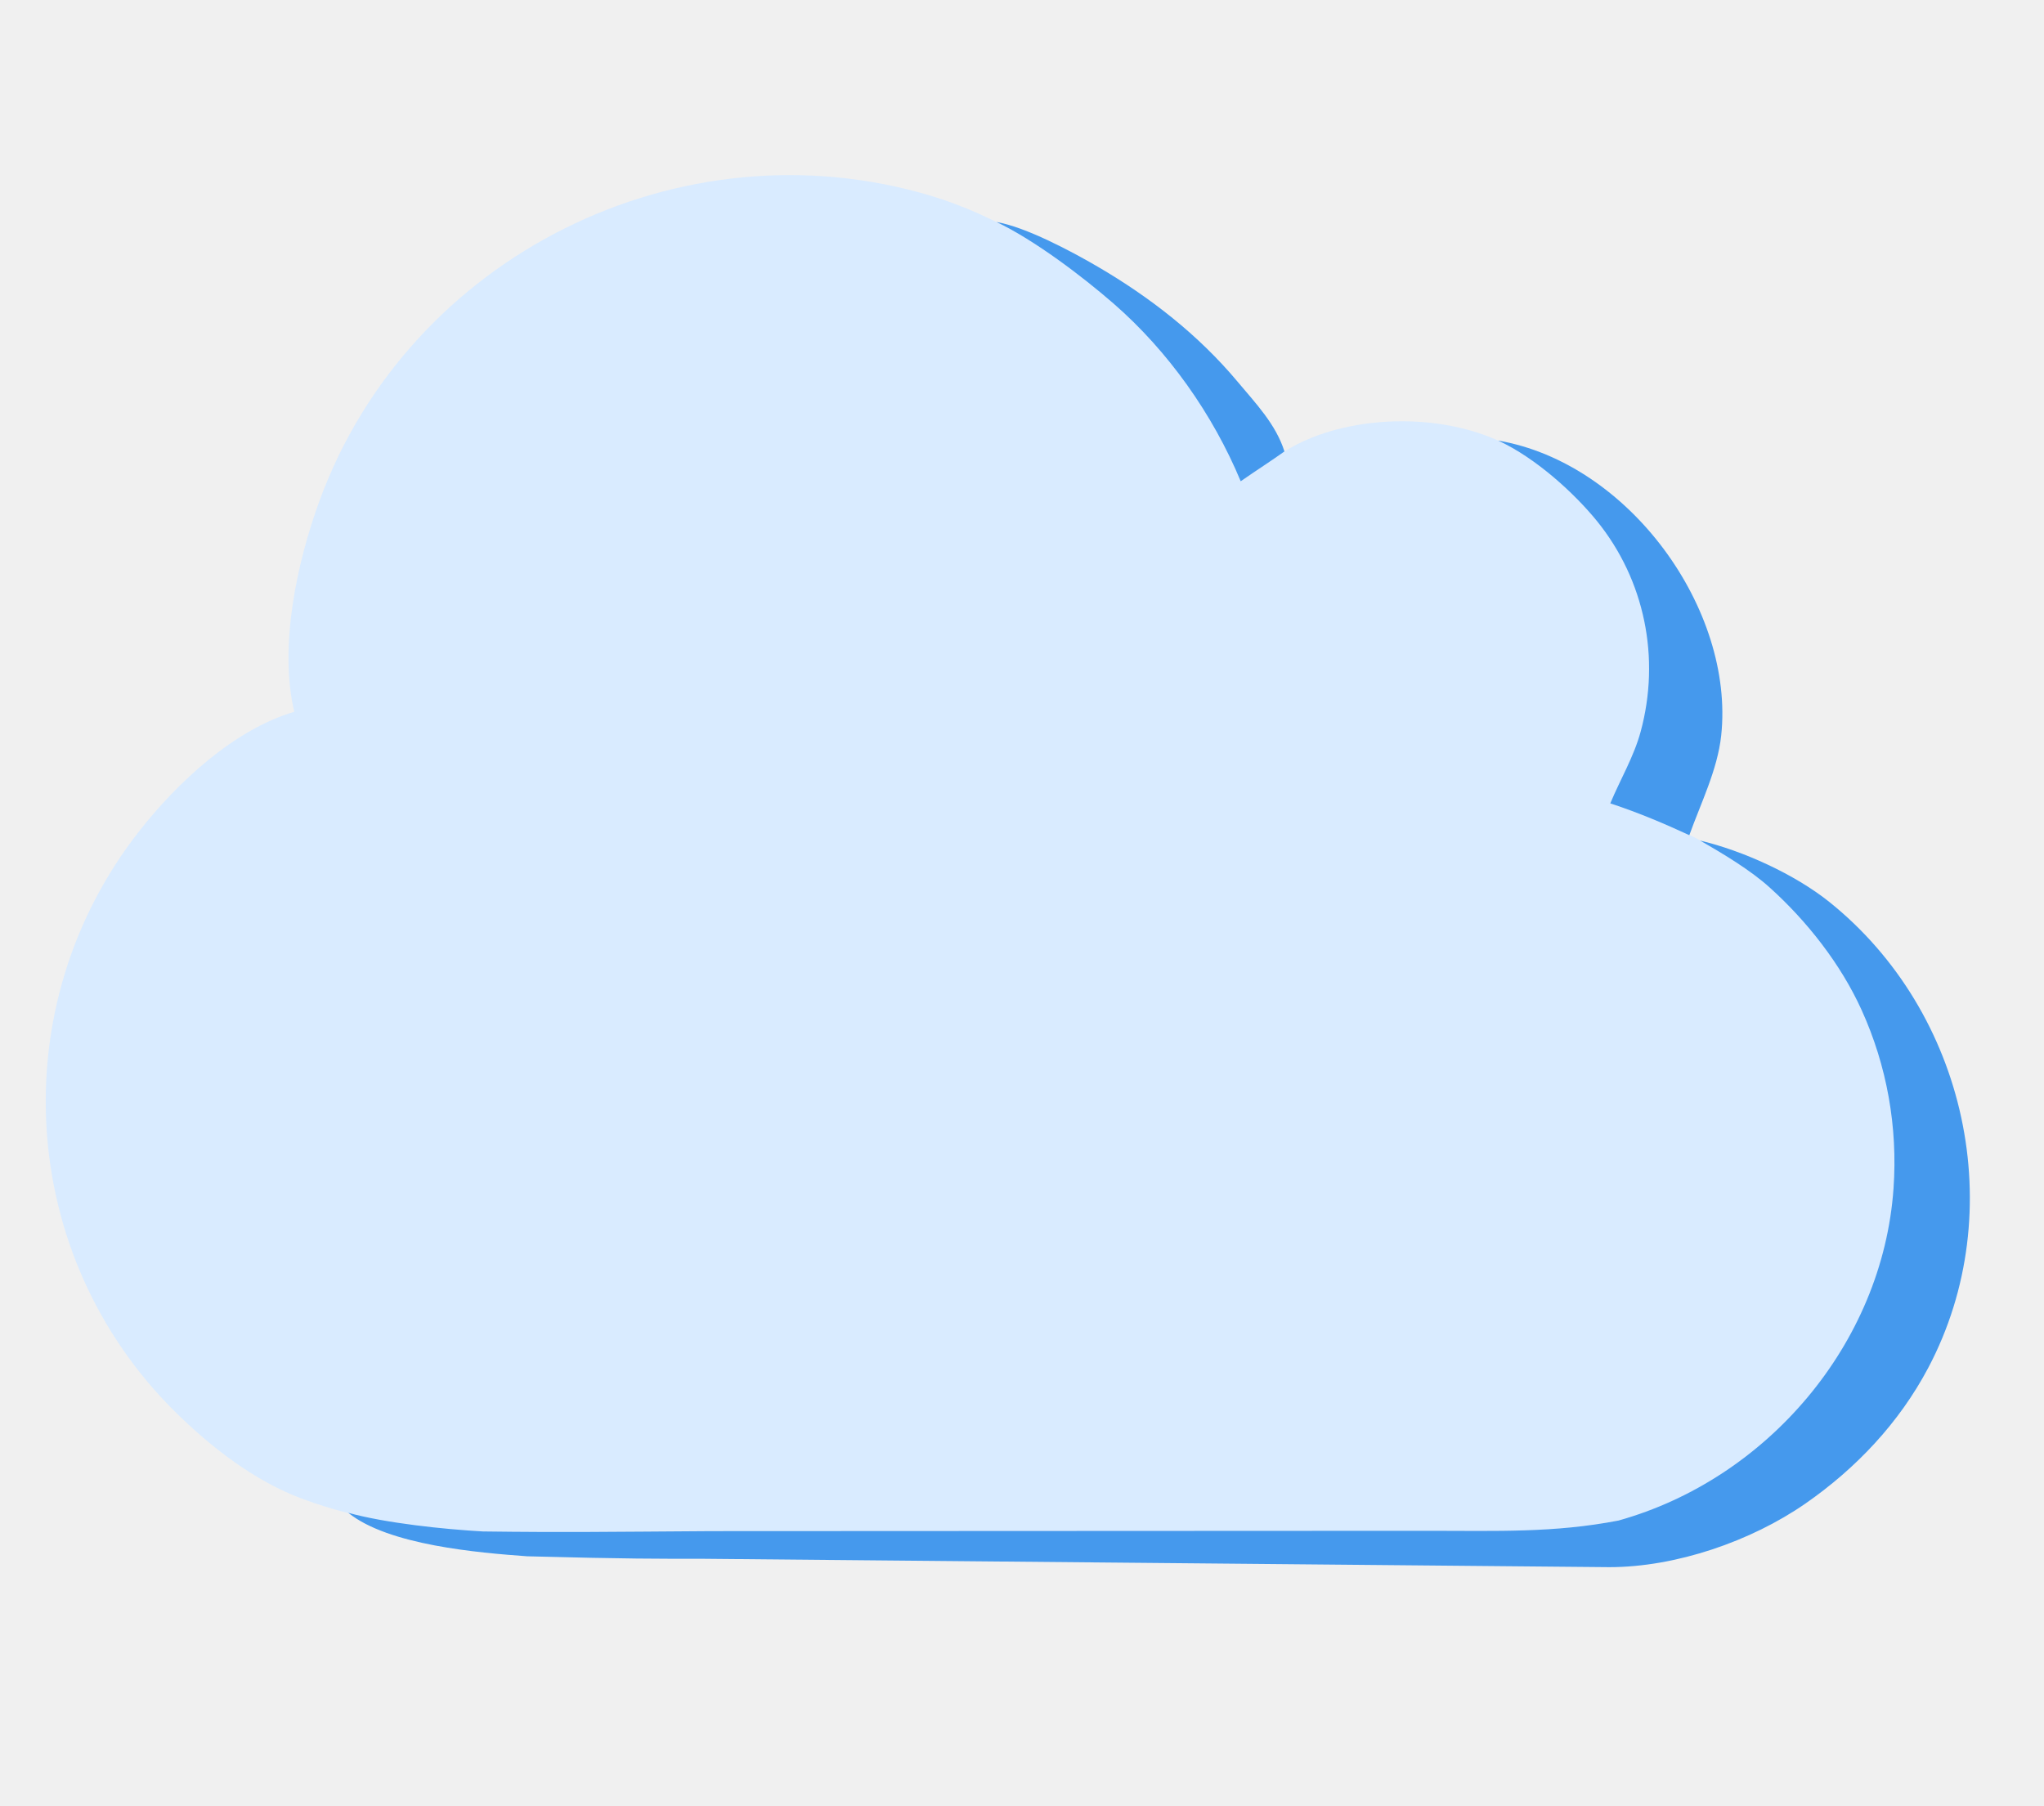
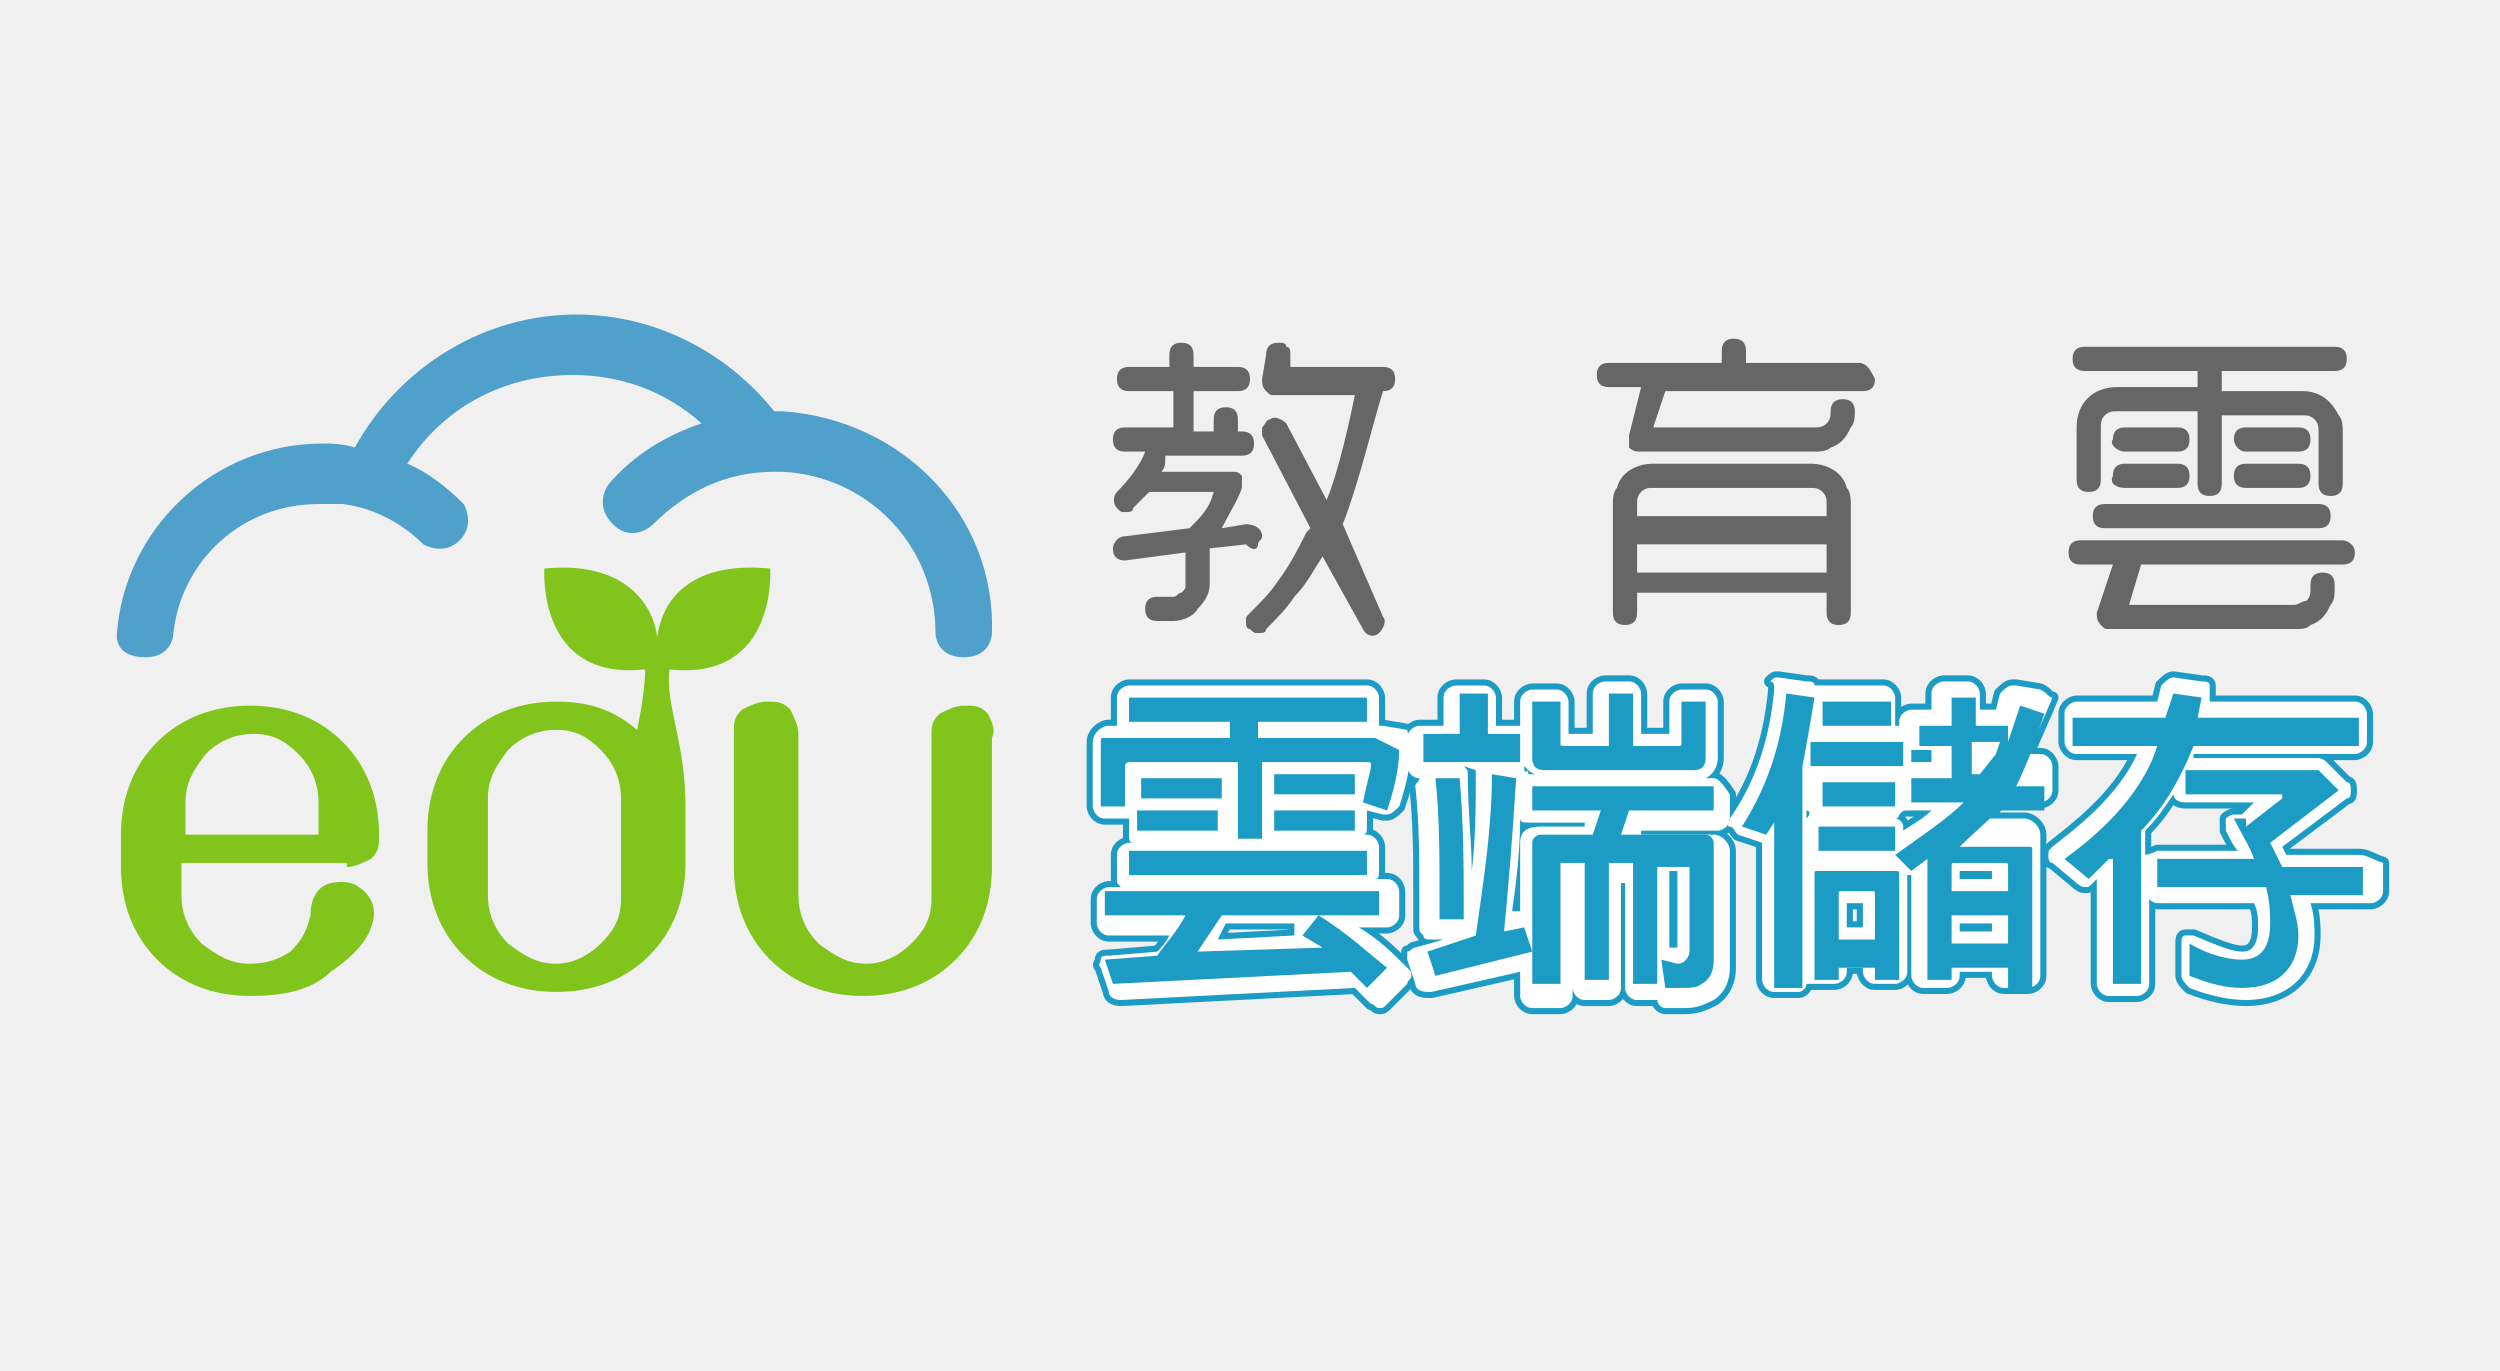
- <svg xmlns="http://www.w3.org/2000/svg" width="514" height="454">
+ <svg xmlns="http://www.w3.org/2000/svg" version="1.1" id="圖層_1" x="0px" y="0px" viewBox="0 0 62 34" enable-background="new 0 0 62 34" xml:space="preserve">
  <g>
-     <path id="svg_1" fill="#ff99cc" d="m189,44l1,1l-1,-1z" />
-     <path id="svg_2" fill="#d9ebff" d="m74,179c-15.185,4.467 -29.452,17.852 -38.985,30c-34.449,43.896 -30.709,106.711 8.985,145.996c8.97,8.878 20.051,17.488 32,21.918c30.497,11.305 63.004,8.086 95,8.086l154,0l45,0c18.846,0 36.534,-0.167 54,-8.323c45.682,-21.334 66.584,-81.849 42.677,-126.677c-13.564,-25.433 -35.003,-39.471 -61.677,-48c14.569,-23.305 12.854,-53.784 -6.174,-74.999c-5.345,-5.96 -11.851,-10.683 -18.826,-14.562c-6.981,-3.883 -15.053,-5.802 -23,-6.349c-10.224,-0.705 -21.83,1.019 -31,5.731c-4.962,2.549 -9.263,6.255 -14,9.179c-4.918,-17.072 -18.762,-33.923 -32,-45.271c-13.311,-11.41 -29.064,-21.46 -46,-26.521c-62.777,-18.758 -131.114,15.014 -153.681,76.792c-5.662,15.499 -10.214,36.64 -6.319,53z" />
-     <path id="svg_3" fill="#ff0000" d="m204,44l1,1l-1,-1z" />
-     <path id="svg_4" fill="#84bdf6" d="m226,47l1,1l-1,-1z" />
-     <path id="svg_5" fill="#003ae8" d="m240,51l1,1l-1,-1z" />
-     <path id="svg_6" fill="#3496ec" d="m243,52l1,1l-1,-1z" />
-     <path id="svg_8" fill="#79b5f3" d="m249,55l1,1l-1,-1z" />
-     <path id="svg_9" fill="#0990ec" d="m250,55l1,1l-1,-1z" />
-     <path id="svg_10" fill="#73b2f3" d="m251,56l1,1l-1,-1z" />
-     <path id="svg_11" fill="#0024e1" d="m252,56l1,1l-1,-1z" />
-     <path id="svg_12" fill="#6daef2" d="m253,57l1,1l-1,-1z" />
-     <path id="svg_13" fill="#178bea" d="m254,57l1,1l-1,-1z" />
-     <path id="svg_14" fill="#4599ed" d="m250.559,55.819c9.597,4.564 21.614,13.687 29.441,20.497c13.795,12.002 24.979,27.848 32,44.711c4.366,-3.026 7.452,-4.973 11,-7.5c-2.186,-6.859 -7.192,-12.047 -11.754,-17.5c-9.872,-11.8 -22,-21.255 -35.246,-28.988c-6.465,-3.775 -18.006,-9.939 -25.441,-11.219z" />
-     <path id="svg_15" fill="#95c6fb" d="m258,60l1,1l-1,-1z" />
-     <path id="svg_16" fill="#8cbef5" d="m266,65l1,1l-1,-1m13,10l1,1l-1,-1z" />
-     <path id="svg_17" fill="#97c5f7" d="m280,76l1,1l-1,-1z" />
-     <path id="svg_18" fill="#90c1f6" d="m290,86l1,1l-1,-1z" />
-     <path id="svg_19" fill="#94c3f6" d="m295,92l1,1l-1,-1z" />
-     <path id="svg_20" fill="#93c2f6" d="m298,96l1,1l-1,-1z" />
-     <path id="svg_21" fill="#91c1f6" d="m302,102l1,1l-1,-1z" />
-     <path id="svg_22" fill="#8cc6f7" d="m366,107l1,1l-1,-1z" />
-     <path id="svg_23" fill="#008aeb" d="m376,110l1,1l-1,-1z" />
-     <path id="svg_24" fill="#4aa2ed" d="m378,111l1,1l-1,-1z" />
-     <path id="svg_25" fill="#449cef" d="m380,112l1,1l-1,-1z" />
-     <path id="svg_27" fill="#007fec" d="m383,113l1,1l-1,-1z" />
-     <path id="svg_28" fill="#4599ed" d="m376.729,110.792c9.673,4.449 19.373,13.495 24.803,20.177c12.116,14.909 16.035,34.571 11.048,53c-1.715,6.34 -5.138,12.046 -7.643,18.062c7.221,2.377 13.638,5.118 19.875,8.001c2.856,-7.982 7.092,-16.457 8.014,-25.064c3.387,-31.614 -23.058,-68.488 -56.097,-74.177z" />
-     <path id="svg_29" fill="#8fc0f5" d="m320,115l1,1l-1,-1z" />
-     <path id="svg_30" fill="#90c2f9" d="m386,116l1,1l-1,-1z" />
-     <path id="svg_31" fill="#8dbff5" d="m317,117l1,1l-1,-1z" />
-     <path id="svg_32" fill="#91c2f6" d="m390,119l1,1l-1,-1z" />
-     <path id="svg_33" fill="#96c4f6" d="m401,130l1,1l-1,-1z" />
-     <path id="svg_34" fill="#90c0f5" d="m404,134l1,1l-1,-1z" />
-     <path id="svg_35" fill="#89bdf4" d="m408,141l1,1l-1,-1z" />
-     <path id="svg_41" fill="#9ac6f7" d="m410,190l1,1l-1,-1z" />
-     <path id="svg_42" fill="#97c5f7" d="m405,200l1,1l-1,-1z" />
-     <path id="svg_45" fill="#91c2f6" d="m423,208l1,1l-1,-1z" />
-     <path id="svg_47" fill="#0068e1" d="m427,209l1,1l-1,-1z" />
-     <path id="svg_48" fill="#98c5f6" d="m427,210l1,1l-1,-1z" />
-     <path id="svg_50" fill="#7db9f9" d="m429,211l1,1l-1,-1z" />
-     <path id="svg_51" fill="#4599ed" d="m427.496,211.375c6.073,3.463 12.728,7.495 17.504,11.796c9.406,8.468 17.887,19.259 23.136,30.829c6.376,14.056 9.109,29.403 8.024,44.875c-2.74,39.102 -31.866,73.109 -69.16,83.507c-16.21,3.135 -30.561,2.577 -47.667,2.577c-59.333,0 -121.146,0.083 -180.479,0.083c-25.819,0.167 -36.757,0.355 -57.458,0.082c-9.723,-0.542 -24.403,-2.078 -33.813,-4.686c10.113,8.17 32.788,10.047 45,10.937c25.289,0.667 33.116,0.626 44.417,0.626c221.361,2.023 224.57,2.107 227.706,2.106c16.756,-0.003 35.653,-6.524 49.294,-15.991c12.76,-8.856 23.59,-20.339 30.88,-34.115c20.816,-39.334 9.628,-89.543 -24.88,-117.192c-8.634,-6.918 -21.655,-12.856 -32.504,-15.433z" />
-     <path id="svg_52" fill="#99c6f6" d="m438,217l1,1l-1,-1z" />
-     <path id="svg_53" fill="#97c5f7" d="m443,221l1,1l-1,-1z" />
-     <path id="svg_54" fill="#9cc7f7" d="m460,240l1,1l-1,-1z" />
-     <path id="svg_55" fill="#99c6f7" d="m462,243l1,1l-1,-1z" />
-     <path id="svg_64" fill="#8fc0f5" d="m472,320l1,1l-1,-1z" />
-     <path id="svg_66" fill="#97c4f6" d="m464,338l1,1l-1,-1z" />
-     <path id="svg_67" fill="#90c1f6" d="m461,343l1,1l-1,-1z" />
-     <path id="svg_68" fill="#95c3f6" d="m458,347l1,1l-1,-1z" />
-     <path id="svg_69" fill="#8fc0f5" d="m455,351l1,1l-1,-1z" />
-     <path id="svg_70" fill="#97c4f6" d="m454,352l1,1l-1,-1z" />
-     <path id="svg_71" fill="#7fb6ed" d="m51,361l1,1l-1,-1z" />
-     <path id="svg_72" fill="#97c4f6" d="m443,363l1,1l-1,-1z" />
-     <path id="svg_73" fill="#92c2f6" d="m442,364l1,1l-1,-1z" />
-     <path id="svg_74" fill="#73b3ff" d="m59,367l1,1l-1,-1z" />
-     <path id="svg_75" fill="#90c0f5" d="m434,370l1,1l-1,-1z" />
-     <path id="svg_76" fill="#98c5f6" d="m429,373l1,1l-1,-1z" />
-     <path id="svg_77" fill="#007ff0" d="m77,377l1,1l-1,-1z" />
-     <path id="svg_79" fill="#54a4f0" d="m82,379l1,1l-1,-1z" />
+     <g>
+       <path fill="#666666" d="M31.2,13.5c0-0.1,0.1-0.1,0.1-0.2v0c0-0.2-0.2-0.3-0.4-0.3l-0.6,0.1c0.2-0.4,0.4-0.7,0.5-1    c0-0.1,0-0.2,0-0.3c-0.1-0.1-0.1-0.1-0.3-0.1h-1.7c0.1-0.1,0.1-0.2,0.1-0.4c0,0,0,0,0,0h1.9c0.2,0,0.3-0.1,0.3-0.3    c0-0.2-0.1-0.3-0.3-0.3h-0.1v-0.3c0-0.2-0.1-0.3-0.3-0.3h0c-0.2,0-0.3,0.1-0.3,0.3v0.3h-0.5V9.7h1.1c0.2,0,0.3-0.1,0.3-0.3    c0-0.2-0.1-0.3-0.3-0.3h-1.1V8.8c0-0.2-0.1-0.3-0.3-0.3h0c-0.2,0-0.3,0.1-0.3,0.3v0.3H28c-0.2,0-0.3,0.1-0.3,0.3    c0,0.2,0.1,0.3,0.3,0.3h1.1v0.9h-1.2c-0.2,0-0.3,0.1-0.3,0.3c0,0.2,0.1,0.3,0.3,0.3h0.5c-0.1,0.3-0.4,0.7-0.7,1    c-0.1,0.1-0.1,0.3,0,0.4c0.1,0.1,0.1,0.1,0.2,0.1c0.1,0,0.2,0,0.2-0.1c0.1-0.1,0.2-0.2,0.4-0.4c0,0,0.1,0,0.1,0h1.5    c-0.1,0.4-0.3,0.6-0.6,0.9c0,0,0,0,0,0l-1.6,0.2c-0.2,0-0.3,0.2-0.3,0.3l0,0c0,0.2,0.1,0.3,0.3,0.3c0,0,0,0,0,0l1.5-0.2v0.8    c0,0.1,0,0.1-0.1,0.2c-0.1,0-0.1,0.1-0.2,0.1h-0.4c-0.2,0-0.3,0.1-0.3,0.3c0,0.2,0.1,0.3,0.3,0.3h0.4c0.2,0,0.5-0.1,0.6-0.3    c0.2-0.2,0.3-0.4,0.3-0.6v-0.9l0.9-0.1C31.1,13.7,31.2,13.6,31.2,13.5z" />
+       <path fill="#666666" d="M33.3,13c0.4-1,0.8-2.7,1-3.3l0,0c0.2,0,0.3-0.1,0.3-0.3c0-0.2-0.1-0.3-0.3-0.3H32l0-0.3    c0-0.1,0-0.2-0.1-0.2c0-0.1-0.1-0.1-0.2-0.1l0,0c-0.2,0-0.3,0.1-0.3,0.3l-0.1,0.6c0,0.1,0,0.2,0.1,0.3c0.1,0.1,0.1,0.1,0.2,0.1h2    c-0.1,0.5-0.4,1.9-0.7,2.6l-1-1.9c-0.1-0.1-0.3-0.2-0.4-0.1l0,0c-0.1,0-0.1,0.1-0.2,0.2c0,0.1,0,0.2,0,0.2l1.2,2.3l-0.1,0.1    c-0.2,0.4-0.4,0.8-0.7,1.2c-0.2,0.3-0.4,0.5-0.7,0.8c-0.1,0.1-0.1,0.1-0.1,0.2c0,0.1,0,0.2,0.1,0.2c0.1,0.1,0.1,0.1,0.2,0.1    c0.1,0,0.2,0,0.2-0.1c0.3-0.3,0.5-0.5,0.7-0.8c0.3-0.3,0.5-0.7,0.7-1l1,1.8c0.1,0.2,0.3,0.2,0.4,0.1l0,0c0.1-0.1,0.2-0.3,0.1-0.4    L33.3,13z" />
+     </g>
+     <g>
+       <path fill="#666666" d="M44.9,11.5H41c-0.4,0-0.8,0.2-0.9,0.6C40,12.2,40,12.4,40,12.5v2.7c0,0.2,0.1,0.3,0.3,0.3    c0.2,0,0.3-0.1,0.3-0.3v-0.5h4.7v0.5c0,0.2,0.1,0.3,0.3,0.3h0c0.2,0,0.3-0.1,0.3-0.3v-2.7c0-0.1,0-0.3-0.1-0.4    C45.7,11.7,45.3,11.5,44.9,11.5z M40.6,12.5c0-0.1,0-0.2,0.1-0.3c0.1-0.1,0.2-0.1,0.3-0.1h3.9c0.1,0,0.2,0,0.3,0.1    c0.1,0.1,0.1,0.2,0.1,0.3v0.3h-4.7V12.5z M45.3,13.5v0.7h-4.7v-0.7H45.3z" />
+       <path fill="#666666" d="M46.1,9h-2.8l0-0.3c0-0.2-0.1-0.3-0.3-0.3h0c-0.2,0-0.3,0.1-0.3,0.3l0,0.3h-2.8c-0.2,0-0.3,0.1-0.3,0.3v0    c0,0.2,0.1,0.3,0.3,0.3h0.8l-0.3,1.2c0,0.1,0,0.2,0,0.3c0.1,0.1,0.2,0.1,0.3,0.1h4.3c0.1,0,0.3,0,0.4-0.1c0.3-0.1,0.4-0.3,0.5-0.5    c0.1-0.1,0.1-0.3,0.1-0.4v0c0-0.2-0.1-0.3-0.3-0.3h0c-0.2,0-0.3,0.1-0.3,0.3v0c0,0.1,0,0.2-0.1,0.3c-0.1,0.1-0.2,0.1-0.3,0.1H41    l0.3-0.9c0,0,0,0,0,0h4.9c0.2,0,0.3-0.1,0.3-0.3v0C46.4,9.2,46.3,9,46.1,9z" />
+     </g>
+     <g>
+       <path fill="#666666" d="M55.7,11.2H57c0.2,0,0.3-0.1,0.3-0.3c0-0.2-0.1-0.3-0.3-0.3h-1.3c-0.2,0-0.3,0.1-0.3,0.3    C55.4,11,55.5,11.2,55.7,11.2z" />
+       <path fill="#666666" d="M55.7,12.1H57c0.2,0,0.3-0.1,0.3-0.3c0-0.2-0.1-0.3-0.3-0.3h-1.3c-0.2,0-0.3,0.1-0.3,0.3    C55.4,12,55.5,12.1,55.7,12.1z" />
+       <g>
+         <path fill="#666666" d="M51.9,12.8c0,0.2,0.1,0.3,0.3,0.3h5.3c0.2,0,0.3-0.1,0.3-0.3c0-0.2-0.1-0.3-0.3-0.3h-5.3     C52,12.5,51.9,12.6,51.9,12.8z" />
+         <path fill="#666666" d="M51.7,9.2h2.8v0.4h-2c-0.6,0-1,0.4-1,1v1.3c0,0.2,0.1,0.3,0.3,0.3h0c0.2,0,0.3-0.1,0.3-0.3v-1.3     c0-0.1,0-0.2,0.1-0.3c0.1-0.1,0.2-0.1,0.3-0.1h2V12c0,0.2,0.1,0.3,0.3,0.3h0c0.2,0,0.3-0.1,0.3-0.3v-1.7h2c0.1,0,0.2,0,0.3,0.1     c0.1,0.1,0.1,0.2,0.1,0.3v1.3c0,0.2,0.1,0.3,0.3,0.3h0c0.2,0,0.3-0.1,0.3-0.3v-1.3c0-0.1,0-0.3-0.1-0.4c-0.2-0.4-0.5-0.6-0.9-0.6     h-2V9.2h2.8c0.2,0,0.3-0.1,0.3-0.3c0-0.2-0.1-0.3-0.3-0.3h-6.2c-0.2,0-0.3,0.1-0.3,0.3C51.4,9.1,51.5,9.2,51.7,9.2z" />
+         <path fill="#666666" d="M52.7,11.2H54c0.2,0,0.3-0.1,0.3-0.3c0-0.2-0.1-0.3-0.3-0.3h-1.3c-0.2,0-0.3,0.1-0.3,0.3     C52.3,11,52.5,11.2,52.7,11.2z" />
+         <path fill="#666666" d="M52.7,12.1H54c0.2,0,0.3-0.1,0.3-0.3c0-0.2-0.1-0.3-0.3-0.3h-1.3c-0.2,0-0.3,0.1-0.3,0.3     C52.3,12,52.5,12.1,52.7,12.1z" />
+         <path fill="#666666" d="M58.1,13.4h-6.5c-0.2,0-0.3,0.1-0.3,0.3c0,0.2,0.1,0.3,0.3,0.3h0.8L52,15.2c0,0.1,0,0.2,0.1,0.3     c0.1,0.1,0.1,0.1,0.2,0.1h4.6c0.2,0,0.3,0,0.4-0.1c0.3-0.1,0.4-0.3,0.5-0.5c0.1-0.1,0.1-0.3,0.1-0.4v-0.1c0-0.2-0.1-0.3-0.3-0.3     h0c-0.2,0-0.3,0.1-0.3,0.3v0.1c0,0.1,0,0.2-0.1,0.3C57.1,14.9,57,15,56.9,15h-4.1l0.3-1h5c0.2,0,0.3-0.1,0.3-0.3     C58.4,13.5,58.2,13.4,58.1,13.4z" />
+       </g>
+     </g>
+     <g>
+       <path fill="#4FA0CA" d="M19.4,10.2c-0.1,0-0.1,0-0.2,0c-1.2-1.5-3-2.4-4.9-2.4c-2.3,0-4.4,1.3-5.5,3.3C8.5,11,8.2,11,8,11    c-2.7,0-4.9,2.1-5.1,4.7c0,0-0.1,0.6,0.7,0.6c0.7,0,0.7-0.6,0.7-0.6c0.2-1.8,1.7-3.2,3.6-3.2c0.2,0,0.4,0,0.6,0    c0.8,0.1,1.5,0.5,2,1c0,0,0.5,0.3,0.9-0.1c0.4-0.4,0.1-0.9,0.1-0.9c-0.4-0.4-0.9-0.8-1.4-1c0.9-1.4,2.4-2.2,4.1-2.2    c1.2,0,2.3,0.4,3.2,1.2c-0.9,0.3-1.7,0.8-2.3,1.5c0,0-0.4,0.5,0.1,1c0.5,0.5,1,0,1,0c0.8-0.8,1.8-1.3,3-1.3c0.1,0,0.1,0,0.2,0    c2.1,0.1,3.8,1.8,3.8,4c0,0,0,0.6,0.7,0.6c0.7,0,0.7-0.6,0.7-0.6C24.7,12.8,22.4,10.4,19.4,10.2z" />
+       <g>
+         <path fill="#80C41C" d="M8.6,21.5c0.2,0,0.4-0.1,0.6-0.2c0.2-0.2,0.2-0.3,0.2-0.6c0,0,0,0,0,0v0v0c0-0.9-0.3-1.7-0.9-2.3     c-0.6-0.6-1.4-0.9-2.3-0.9c-0.9,0-1.7,0.3-2.3,0.9C3.3,19,3,19.8,3,20.7v0.8c0,0.9,0.3,1.7,0.9,2.3c0.6,0.6,1.4,0.9,2.3,0.9     c0.7,0,1.5-0.1,2-0.6C9.1,23.5,9.2,23,9.2,23s0.3-0.6-0.3-1c0,0-0.2-0.2-0.7-0.1c-0.4,0.1-0.5,0.5-0.5,0.8     c-0.1,0.4-0.2,0.6-0.5,0.9c-0.3,0.2-0.6,0.3-1,0.3c-0.5,0-0.8-0.2-1.2-0.5c-0.3-0.3-0.5-0.7-0.5-1.2v-0.8H8.6z M4.6,19.9     c0-0.5,0.2-0.8,0.5-1.2c0.3-0.3,0.7-0.5,1.2-0.5c0.5,0,0.8,0.2,1.1,0.5c0.3,0.3,0.5,0.7,0.5,1.2v0.8H4.6V19.9z" />
+         <path fill="#80C41C" d="M16.6,16.6c2.7,0.3,2.5-2.5,2.5-2.5c-2.1-0.2-2.7,0.9-2.8,1.7c-0.1-0.8-0.8-1.9-2.8-1.7     c0,0-0.2,2.8,2.5,2.5c0,0.6-0.2,1.5-0.2,1.5c-0.7-0.6-1.4-0.7-2-0.7c-0.9,0-1.7,0.3-2.3,0.9c-0.6,0.6-0.9,1.4-0.9,2.3v0.8     c0,0.9,0.3,1.7,0.9,2.3c0.6,0.6,1.4,0.9,2.3,0.9c0.9,0,1.7-0.3,2.3-0.9c0.6-0.6,0.9-1.4,0.9-2.3c0,0,0-0.3,0-1.4     C17,18.4,16.5,17.5,16.6,16.6z M15.4,22.3c0,0.5-0.2,0.8-0.5,1.1c-0.3,0.3-0.7,0.5-1.1,0.5c-0.5,0-0.8-0.2-1.2-0.5     c-0.3-0.3-0.5-0.7-0.5-1.2v-2.4c0-0.5,0.2-0.8,0.5-1.2c0.3-0.3,0.7-0.5,1.2-0.5c0.5,0,0.8,0.2,1.1,0.5c0.3,0.3,0.5,0.7,0.5,1.2     V22.3z" />
+         <path fill="#80C41C" d="M24.5,17.7c-0.2-0.2-0.3-0.2-0.6-0.2c-0.2,0-0.4,0.1-0.6,0.2c-0.2,0.2-0.2,0.3-0.2,0.6v4     c0,0.5-0.2,0.8-0.5,1.1c-0.3,0.3-0.7,0.5-1.1,0.5c-0.5,0-0.8-0.2-1.2-0.5c-0.3-0.3-0.5-0.7-0.5-1.2v-4c0-0.2-0.1-0.4-0.2-0.6     c-0.2-0.2-0.3-0.2-0.6-0.2c-0.2,0-0.4,0.1-0.6,0.2c-0.2,0.2-0.2,0.3-0.2,0.6v3.3c0,0.9,0.3,1.7,0.9,2.3c0.6,0.6,1.4,0.9,2.3,0.9     c0.9,0,1.7-0.3,2.3-0.9c0.6-0.6,0.9-1.4,0.9-2.3v-3.2C24.7,18.1,24.6,17.9,24.5,17.7z" />
+       </g>
+     </g>
+     <g>
+       <g>
+         <g>
+           <path fill="none" stroke="#1C9CC5" stroke-width="0.302" stroke-linecap="round" stroke-linejoin="round" d="M33.7,23h0.7      c0.1,0,0.3-0.1,0.3-0.3v-0.6c0-0.1-0.1-0.3-0.3-0.3h-0.3c0.1,0,0.1-0.1,0.1-0.2V21c0-0.1-0.1-0.3-0.3-0.3h-0.1      c0.1,0,0.1-0.1,0.1-0.2v-0.4l0.4,0.1c0,0,0.1,0,0.1,0c0.1,0,0.2-0.1,0.3-0.2c0.2-0.6,0.3-1.1,0.3-1.6c0-0.1-0.1-0.2-0.1-0.3      L34.3,18c0,0-0.1,0-0.1,0c0,0,0-0.1,0-0.1v-0.6c0-0.1-0.1-0.3-0.3-0.3H28c-0.1,0-0.3,0.1-0.3,0.3v0.6c0,0,0,0.1,0,0.1h-0.2      c-0.2,0-0.4,0.2-0.4,0.4v1.6c0,0.1,0.1,0.3,0.3,0.3H28v0.4c0,0.1,0,0.2,0.1,0.2H28c-0.1,0-0.3,0.1-0.3,0.3v0.6      c0,0.1,0,0.1,0.1,0.2h-0.3c-0.1,0-0.3,0.1-0.3,0.3v0.6c0,0.1,0.1,0.3,0.3,0.3H29c-0.1,0.2-0.2,0.3-0.3,0.4l-1.2,0.1      c-0.1,0-0.2,0-0.2,0.1c0,0.1-0.1,0.1,0,0.2l0.2,0.6c0,0.1,0.1,0.2,0.3,0.2c0,0,0,0,0,0l5.8-0.3l0.4,0.4c0.1,0,0.1,0.1,0.2,0.1      c0.1,0,0.1,0,0.2-0.1l0.5-0.5c0-0.1,0.1-0.1,0.1-0.2c0-0.1,0-0.1-0.1-0.2C34.5,23.6,34.2,23.3,33.7,23z M32.1,23.2      C32.1,23.2,32.1,23.2,32.1,23.2l-1.9,0.1l0.2-0.4h1.7l0,0C32.1,23,32.1,23.1,32.1,23.2z" />
+           <path fill="none" stroke="#1C9CC5" stroke-width="0.302" stroke-linecap="round" stroke-linejoin="round" d="M42.5,19.3h-0.2      c0.2-0.1,0.3-0.3,0.3-0.5v-1.4c0-0.1-0.1-0.3-0.3-0.3h-0.6c-0.1,0-0.3,0.1-0.3,0.3v0.8h-0.7v-1c0-0.1-0.1-0.3-0.3-0.3h-0.6      c-0.1,0-0.3,0.1-0.3,0.3v1h-0.6v-0.8c0-0.1-0.1-0.3-0.3-0.3H38c-0.1,0-0.3,0.1-0.3,0.3v0.6c0,0,0,0,0,0h-0.6v-0.7      c0-0.1-0.1-0.3-0.3-0.3h-0.7c-0.1,0-0.3,0.1-0.3,0.3v0.7h-0.6c-0.1,0-0.3,0.1-0.3,0.3v0.7c0,0.1,0.1,0.3,0.3,0.3h0.1      c0,0,0,0-0.1,0c0,0.1-0.1,0.1-0.1,0.2c0.1,0.9,0.1,1.8,0.1,2.8c0,0.2,0,0.5,0,0.7c0,0.1,0,0.1,0.1,0.2c0,0.1,0.1,0.1,0.2,0.1      l0.3,0l-0.7,0.2c-0.1,0-0.1,0.1-0.2,0.1c0,0.1,0,0.1,0,0.2l0.2,0.6c0,0.1,0.1,0.2,0.3,0.2c0,0,0,0,0.1,0l2.2-0.5v0.6      c0,0.1,0.1,0.3,0.3,0.3h0.7c0.1,0,0.3-0.1,0.3-0.3v-2.8H39v2.6c0,0.1,0.1,0.3,0.3,0.3h0.6c0.1,0,0.3-0.1,0.3-0.3v-2.6h0.1v2.6      c0,0.1,0.1,0.3,0.3,0.3h0.5c0,0.1,0.1,0.2,0.2,0.2l0.1,0c0.1,0,0.3,0,0.4,0c0.3,0,0.5-0.1,0.7-0.2c0,0,0,0,0,0      c0.3-0.2,0.4-0.5,0.4-0.8v-2.9c0-0.2-0.2-0.4-0.4-0.4h-1.8l0-0.1h1.9c0.1,0,0.3-0.1,0.3-0.3v-0.6C42.7,19.4,42.6,19.3,42.5,19.3      z M41.4,21.6h0.2v1.9c0,0,0,0,0,0l-0.2,0V21.6z M37.8,19c0.1,0.1,0.2,0.2,0.3,0.2h-0.1c-0.1,0-0.1,0-0.1,0c0,0,0-0.1,0-0.1      C37.8,19.2,37.8,19.1,37.8,19C37.7,19,37.8,19,37.8,19z M36.6,19.1c0,0.8,0,1.7-0.1,2.5c0-0.7-0.1-1.5-0.1-2.4      c0-0.1,0-0.1-0.1-0.2L36.6,19.1C36.6,19.1,36.6,19.1,36.6,19.1z M37.7,20.9v1.7c0,0,0,0-0.1,0l-0.1,0c0.1-0.7,0.2-1.5,0.2-2.3      c0,0.1,0.1,0.1,0.2,0.1h1.4l0,0.1h-1.1C37.9,20.5,37.7,20.6,37.7,20.9z" />
+           <path fill="none" stroke="#1C9CC5" stroke-width="0.302" stroke-linecap="round" stroke-linejoin="round" d="M50.6,17.1L50,17      c0,0-0.1,0-0.1,0c-0.1,0-0.2,0.1-0.3,0.2l-0.1,0.4h-0.4v-0.4c0-0.1-0.1-0.3-0.3-0.3h-0.6c-0.1,0-0.3,0.1-0.3,0.3v0.4h-0.5      c-0.1,0-0.3,0.1-0.3,0.3V18c0,0-0.1,0-0.1,0c0,0,0-0.1,0-0.1v-0.6c0-0.1-0.1-0.3-0.3-0.3h-1.7c0,0,0,0,0,0c0,0,0,0,0,0      c0-0.1-0.1-0.1-0.2-0.1l-0.7-0.1c0,0,0,0,0,0c-0.1,0-0.1,0-0.2,0.1C44,16.9,44,17,44,17.1c-0.1,1.1-0.4,2.2-1.1,3.2      c0,0.1-0.1,0.2,0,0.2s0.1,0.1,0.2,0.2l0.6,0.2c0,0,0,0,0,0v3.4c0,0.1,0.1,0.3,0.3,0.3h0.6c0.1,0,0.2-0.1,0.2-0.2      c0,0,0.1,0,0.1,0h0.6c0.1,0,0.3-0.1,0.3-0.3v-0.1h0.4v0.1c0,0.1,0.1,0.3,0.3,0.3H47c0.1,0,0.3-0.1,0.3-0.3v-2.4c0,0,0.1,0,0.1,0      v2.5c0,0.1,0.1,0.3,0.3,0.3h0.6c0.1,0,0.3-0.1,0.3-0.3v-0.1h0.8v0.1c0,0.1,0.1,0.3,0.3,0.3h0.6c0.1,0,0.3-0.1,0.3-0.3v-3.5      c0-0.2-0.2-0.4-0.4-0.4h-1c0.2-0.1,0.3-0.3,0.4-0.4h1c0.1,0,0.3-0.1,0.3-0.3v-0.6c0-0.1-0.1-0.3-0.3-0.3h-0.3      c0.2-0.5,0.4-0.9,0.6-1.4C50.8,17.3,50.8,17.2,50.6,17.1z M46.2,22.4V23h-0.4v-0.6H46.2z M49.4,22.9v0.2h-0.8v-0.2H49.4z       M48.6,21.8v-0.2h0.8v0.2H48.6z M47.4,18.6c0,0,0.5,0,0.5,0v0.3h-0.5V18.6z M47.3,20.1h0.6c-0.2,0.2-0.4,0.3-0.7,0.5v-0.1      c0-0.1-0.1-0.2-0.2-0.2c0.1,0,0.1-0.1,0.1-0.1C47.2,20.1,47.2,20.1,47.3,20.1z M44.8,21.3L44.8,21.3      C44.9,21.2,44.9,21.2,44.8,21.3C44.9,21.3,44.9,21.3,44.8,21.3z M44.8,20.3v-0.2C44.9,20.1,44.9,20.2,44.8,20.3      C44.9,20.2,44.9,20.2,44.8,20.3z" />
+           <path fill="none" stroke="#1C9CC5" stroke-width="0.302" stroke-linecap="round" stroke-linejoin="round" d="M58.5,21.2h-1.8      l-0.1-0.2l1.6-1.2c0.1,0,0.1-0.1,0.1-0.2c0-0.1,0-0.2-0.1-0.2l-0.5-0.5c0,0-0.1-0.1-0.2-0.1h-3.1c0,0,0-0.1,0-0.1h4      c0.1,0,0.3-0.1,0.3-0.3v-0.7c0-0.1-0.1-0.3-0.3-0.3h-3.6l0-0.2c0-0.1,0-0.1,0-0.2c0-0.1-0.1-0.1-0.2-0.1l-0.7-0.1c0,0,0,0,0,0      c-0.1,0-0.2,0.1-0.3,0.2l-0.1,0.4h-2c-0.1,0-0.3,0.1-0.3,0.3v0.7c0,0.1,0.1,0.3,0.3,0.3H53c-0.5,1.1-1.6,1.9-2.1,2.3      c-0.1,0.1-0.1,0.1-0.1,0.2c0,0.1,0,0.2,0.1,0.2l0.6,0.5c0,0,0.1,0.1,0.2,0.1c0.1,0,0.1,0,0.2-0.1l0.1-0.1v2.6      c0,0.1,0.1,0.3,0.3,0.3h0.7c0.1,0,0.3-0.1,0.3-0.3v-2.1c0,0,0.1,0.1,0.2,0.1h2.4c0.1,0.2,0.1,0.4,0.1,0.6c0,0.6-0.3,0.6-0.4,0.6      c-0.2,0-0.5-0.1-1.2-0.4c0,0-0.1,0-0.1,0c0,0-0.1,0-0.1,0c-0.1,0-0.1,0.1-0.1,0.2l0,0.8c0,0.1,0.1,0.2,0.2,0.3      c0.5,0.2,1,0.3,1.4,0.3c1,0,1.7-0.6,1.7-1.6c0-0.2,0-0.5-0.1-0.8h1.5c0.1,0,0.3-0.1,0.3-0.3v-0.7C58.8,21.3,58.7,21.2,58.5,21.2      z M53.2,21.2v-0.6c0.3-0.3,0.5-0.6,0.7-0.9c0,0.1,0.1,0.2,0.3,0.2h1.7l-0.3,0.3h-0.2c-0.1,0-0.2,0.1-0.2,0.1c0,0.1,0,0.2,0,0.3      c0.1,0.2,0.2,0.4,0.3,0.5h-2C53.3,21.2,53.2,21.2,53.2,21.2z" />
+         </g>
+         <g>
+           <path fill="#FFFFFF" d="M33.7,23h0.7c0.1,0,0.3-0.1,0.3-0.3v-0.6c0-0.1-0.1-0.3-0.3-0.3h-0.3c0.1,0,0.1-0.1,0.1-0.2V21      c0-0.1-0.1-0.3-0.3-0.3h-0.1c0.1,0,0.1-0.1,0.1-0.2v-0.4l0.4,0.1c0,0,0.1,0,0.1,0c0.1,0,0.2-0.1,0.3-0.2      c0.2-0.6,0.3-1.1,0.3-1.6c0-0.1-0.1-0.2-0.1-0.3L34.3,18c0,0-0.1,0-0.1,0c0,0,0-0.1,0-0.1v-0.6c0-0.1-0.1-0.3-0.3-0.3H28      c-0.1,0-0.3,0.1-0.3,0.3v0.6c0,0,0,0.1,0,0.1h-0.2c-0.2,0-0.4,0.2-0.4,0.4v1.6c0,0.1,0.1,0.3,0.3,0.3H28v0.4      c0,0.1,0,0.2,0.1,0.2H28c-0.1,0-0.3,0.1-0.3,0.3v0.6c0,0.1,0,0.1,0.1,0.2h-0.3c-0.1,0-0.3,0.1-0.3,0.3v0.6      c0,0.1,0.1,0.3,0.3,0.3H29c-0.1,0.2-0.2,0.3-0.3,0.4l-1.2,0.1c-0.1,0-0.2,0-0.2,0.1c0,0.1-0.1,0.1,0,0.2l0.2,0.6      c0,0.1,0.1,0.2,0.3,0.2c0,0,0,0,0,0l5.8-0.3l0.4,0.4c0.1,0,0.1,0.1,0.2,0.1c0.1,0,0.1,0,0.2-0.1l0.5-0.5c0-0.1,0.1-0.1,0.1-0.2      c0-0.1,0-0.1-0.1-0.2C34.5,23.6,34.2,23.3,33.7,23z M32.1,23.2C32.1,23.2,32.1,23.2,32.1,23.2l-1.9,0.1l0.2-0.4h1.7l0,0      C32.1,23,32.1,23.1,32.1,23.2z" />
+           <path fill="#FFFFFF" d="M42.5,19.3h-0.2c0.2-0.1,0.3-0.3,0.3-0.5v-1.4c0-0.1-0.1-0.3-0.3-0.3h-0.6c-0.1,0-0.3,0.1-0.3,0.3v0.8      h-0.7v-1c0-0.1-0.1-0.3-0.3-0.3h-0.6c-0.1,0-0.3,0.1-0.3,0.3v1h-0.6v-0.8c0-0.1-0.1-0.3-0.3-0.3H38c-0.1,0-0.3,0.1-0.3,0.3v0.6      c0,0,0,0,0,0h-0.6v-0.7c0-0.1-0.1-0.3-0.3-0.3h-0.7c-0.1,0-0.3,0.1-0.3,0.3v0.7h-0.6c-0.1,0-0.3,0.1-0.3,0.3v0.7      c0,0.1,0.1,0.3,0.3,0.3h0.1c0,0,0,0-0.1,0c0,0.1-0.1,0.1-0.1,0.2c0.1,0.9,0.1,1.8,0.1,2.8c0,0.2,0,0.5,0,0.7      c0,0.1,0,0.1,0.1,0.2c0,0.1,0.1,0.1,0.2,0.1l0.3,0l-0.7,0.2c-0.1,0-0.1,0.1-0.2,0.1c0,0.1,0,0.1,0,0.2l0.2,0.6      c0,0.1,0.1,0.2,0.3,0.2c0,0,0,0,0.1,0l2.2-0.5v0.6c0,0.1,0.1,0.3,0.3,0.3h0.7c0.1,0,0.3-0.1,0.3-0.3v-2.8H39v2.6      c0,0.1,0.1,0.3,0.3,0.3h0.6c0.1,0,0.3-0.1,0.3-0.3v-2.6h0.1v2.6c0,0.1,0.1,0.3,0.3,0.3h0.5c0,0.1,0.1,0.2,0.2,0.2l0.1,0      c0.1,0,0.3,0,0.4,0c0.3,0,0.5-0.1,0.7-0.2c0,0,0,0,0,0c0.3-0.2,0.4-0.5,0.4-0.8v-2.9c0-0.2-0.2-0.4-0.4-0.4h-1.8l0-0.1h1.9      c0.1,0,0.3-0.1,0.3-0.3v-0.6C42.7,19.4,42.6,19.3,42.5,19.3z M41.4,21.6h0.2v1.9c0,0,0,0,0,0l-0.2,0V21.6z M37.8,19      c0.1,0.1,0.2,0.2,0.3,0.2h-0.1c-0.1,0-0.1,0-0.1,0c0,0,0-0.1,0-0.1C37.8,19.2,37.8,19.1,37.8,19C37.7,19,37.8,19,37.8,19z       M36.6,19.1c0,0.8,0,1.7-0.1,2.5c0-0.7-0.1-1.5-0.1-2.4c0-0.1,0-0.1-0.1-0.2L36.6,19.1C36.6,19.1,36.6,19.1,36.6,19.1z       M37.7,20.9v1.7c0,0,0,0-0.1,0l-0.1,0c0.1-0.7,0.2-1.5,0.2-2.3c0,0.1,0.1,0.1,0.2,0.1h1.4l0,0.1h-1.1      C37.9,20.5,37.7,20.6,37.7,20.9z" />
+           <path fill="#FFFFFF" d="M50.6,17.1L50,17c0,0-0.1,0-0.1,0c-0.1,0-0.2,0.1-0.3,0.2l-0.1,0.4h-0.4v-0.4c0-0.1-0.1-0.3-0.3-0.3      h-0.6c-0.1,0-0.3,0.1-0.3,0.3v0.4h-0.5c-0.1,0-0.3,0.1-0.3,0.3V18c0,0-0.1,0-0.1,0c0,0,0-0.1,0-0.1v-0.6c0-0.1-0.1-0.3-0.3-0.3      h-1.7c0,0,0,0,0,0c0,0,0,0,0,0c0-0.1-0.1-0.1-0.2-0.1l-0.7-0.1c0,0,0,0,0,0c-0.1,0-0.1,0-0.2,0.1C44,16.9,44,17,44,17.1      c-0.1,1.1-0.4,2.2-1.1,3.2c0,0.1-0.1,0.2,0,0.2s0.1,0.1,0.2,0.2l0.6,0.2c0,0,0,0,0,0v3.4c0,0.1,0.1,0.3,0.3,0.3h0.6      c0.1,0,0.2-0.1,0.2-0.2c0,0,0.1,0,0.1,0h0.6c0.1,0,0.3-0.1,0.3-0.3v-0.1h0.4v0.1c0,0.1,0.1,0.3,0.3,0.3H47      c0.1,0,0.3-0.1,0.3-0.3v-2.4c0,0,0.1,0,0.1,0v2.5c0,0.1,0.1,0.3,0.3,0.3h0.6c0.1,0,0.3-0.1,0.3-0.3v-0.1h0.8v0.1      c0,0.1,0.1,0.3,0.3,0.3h0.6c0.1,0,0.3-0.1,0.3-0.3v-3.5c0-0.2-0.2-0.4-0.4-0.4h-1c0.2-0.1,0.3-0.3,0.4-0.4h1      c0.1,0,0.3-0.1,0.3-0.3v-0.6c0-0.1-0.1-0.3-0.3-0.3h-0.3c0.2-0.5,0.4-0.9,0.6-1.4C50.8,17.3,50.8,17.2,50.6,17.1z M46.2,22.4V23      h-0.4v-0.6H46.2z M49.4,22.9v0.2h-0.8v-0.2H49.4z M48.6,21.8v-0.2h0.8v0.2H48.6z M47.4,18.6c0,0,0.5,0,0.5,0v0.3h-0.5V18.6z       M47.3,20.1h0.6c-0.2,0.2-0.4,0.3-0.7,0.5v-0.1c0-0.1-0.1-0.2-0.2-0.2c0.1,0,0.1-0.1,0.1-0.1C47.2,20.1,47.2,20.1,47.3,20.1z       M44.8,21.3L44.8,21.3C44.9,21.2,44.9,21.2,44.8,21.3C44.9,21.3,44.9,21.3,44.8,21.3z M44.8,20.3v-0.2      C44.9,20.1,44.9,20.2,44.8,20.3C44.9,20.2,44.9,20.2,44.8,20.3z" />
+           <path fill="#FFFFFF" d="M58.5,21.2h-1.8l-0.1-0.2l1.6-1.2c0.1,0,0.1-0.1,0.1-0.2c0-0.1,0-0.2-0.1-0.2l-0.5-0.5      c0,0-0.1-0.1-0.2-0.1h-3.1c0,0,0-0.1,0-0.1h4c0.1,0,0.3-0.1,0.3-0.3v-0.7c0-0.1-0.1-0.3-0.3-0.3h-3.6l0-0.2c0-0.1,0-0.1,0-0.2      c0-0.1-0.1-0.1-0.2-0.1l-0.7-0.1c0,0,0,0,0,0c-0.1,0-0.2,0.1-0.3,0.2l-0.1,0.4h-2c-0.1,0-0.3,0.1-0.3,0.3v0.7      c0,0.1,0.1,0.3,0.3,0.3H53c-0.5,1.1-1.6,1.9-2.1,2.3c-0.1,0.1-0.1,0.1-0.1,0.2c0,0.1,0,0.2,0.1,0.2l0.6,0.5c0,0,0.1,0.1,0.2,0.1      c0.1,0,0.1,0,0.2-0.1l0.1-0.1v2.6c0,0.1,0.1,0.3,0.3,0.3h0.7c0.1,0,0.3-0.1,0.3-0.3v-2.1c0,0,0.1,0.1,0.2,0.1h2.4      c0.1,0.2,0.1,0.4,0.1,0.6c0,0.6-0.3,0.6-0.4,0.6c-0.2,0-0.5-0.1-1.2-0.4c0,0-0.1,0-0.1,0c0,0-0.1,0-0.1,0      c-0.1,0-0.1,0.1-0.1,0.2l0,0.8c0,0.1,0.1,0.2,0.2,0.3c0.5,0.2,1,0.3,1.4,0.3c1,0,1.7-0.6,1.7-1.6c0-0.2,0-0.5-0.1-0.8h1.5      c0.1,0,0.3-0.1,0.3-0.3v-0.7C58.8,21.3,58.7,21.2,58.5,21.2z M53.2,21.2v-0.6c0.3-0.3,0.5-0.6,0.7-0.9c0,0.1,0.1,0.2,0.3,0.2      h1.7l-0.3,0.3h-0.2c-0.1,0-0.2,0.1-0.2,0.1c0,0.1,0,0.2,0,0.3c0.1,0.2,0.2,0.4,0.3,0.5h-2C53.3,21.2,53.2,21.2,53.2,21.2z" />
+         </g>
+       </g>
+       <g>
+         <path fill="#1C9CC5" d="M30.6,18.9H28c0,0-0.1,0-0.1,0.1v1h-0.6v-1.6c0-0.1,0-0.1,0.1-0.1h3.1v-0.4H28v-0.6h5.9v0.6h-2.7v0.4h2.9     l0.6,0.3c0,0.4-0.1,0.9-0.3,1.5l-0.6-0.2c0.1-0.5,0.2-0.8,0.2-0.9c0-0.1,0-0.1-0.1-0.1h-2.6v1.9h-0.6V18.9z M33.5,24.1l-5.9,0.3     l-0.2-0.6l1.3-0.1c0.2-0.3,0.5-0.6,0.7-1h-2v-0.6h6.8v0.6h-1.5c0.8,0.5,1.3,1,1.7,1.3l-0.5,0.5L33.5,24.1z M28,21.1h5.9v0.6H28     V21.1z M28.2,20.1h2v0.5h-2V20.1z M28.3,19.3h2v0.5h-2V19.3z M32.3,23.2l0.4-0.5h-2.4l-0.6,0.9l3.1-0.1L32.3,23.2z M31.6,19.2h2     v0.5h-2V19.2z M31.6,20.1h2v0.5h-2V20.1z" />
+         <path fill="#1C9CC5" d="M36.6,23.2c0.2-1.4,0.4-2.7,0.4-4l0.6,0.1c-0.1,1.6-0.2,2.8-0.3,3.8l0.5-0.1l0.2,0.6l-2.4,0.6l-0.2-0.6     L36.6,23.2z M36.2,18.2v-1h0.7v1h0.8v0.7h-2.4v-0.7H36.2z M35.7,22.8c0-0.2,0-0.5,0-0.7c0-0.9,0-1.8-0.1-2.8l0.6,0     c0.1,1.2,0.1,2.2,0.1,3c0,0.2,0,0.4,0,0.5L35.7,22.8z M40.5,21.4h-0.6v2.9h-0.6v-2.9h-0.6c0,0,0,0,0,0v3H38v-3.5     c0-0.1,0.1-0.2,0.2-0.2h1.3l0.2-0.6H38v-0.6h4.5v0.6h-2.1l-0.1,0.3l-0.1,0.3h2.1c0.1,0,0.2,0.1,0.2,0.2v2.9     c0,0.3-0.1,0.5-0.3,0.6c-0.1,0.1-0.3,0.1-0.5,0.1c-0.1,0-0.3,0-0.4,0l-0.1-0.7l0.4,0.1c0.2,0,0.3-0.2,0.3-0.3v-2.1c0,0,0,0-0.1,0     h-0.7v2.9h-0.6V21.4z M39.9,18.5v-1.3h0.6v1.3h1.1c0.1,0,0.1,0,0.1-0.1v-1h0.6v1.4c0,0.2-0.1,0.3-0.3,0.3h-3.7     c-0.2,0-0.3-0.1-0.3-0.3v-1.4h0.7v1c0,0.1,0,0.1,0.1,0.1H39.9z" />
+         <path fill="#1C9CC5" d="M44,20.4l-0.2,0.3l-0.6-0.2c0.7-1.1,1-2.2,1.1-3.3l0.7,0.1c-0.1,0.6-0.2,1.2-0.3,1.7v5.5H44V20.4z      M44.9,18.4h2.3V19h-2.3V18.4z M45.6,24v0.3H45v-2.6c0-0.1,0-0.1,0.1-0.1H47c0.1,0,0.1,0,0.1,0.1v2.6h-0.6V24H45.6z M45.1,19.4     H47V20h-1.8V19.4z M45.1,20.5H47v0.6h-1.9V20.5z M45.2,17.4h1.7V18h-1.7V17.4z M45.6,23.3h0.9v-1.1c0-0.1,0-0.1-0.1-0.1h-0.7     c-0.1,0-0.1,0-0.1,0.1V23.3z M48.4,24v0.3h-0.6v-3l-0.4,0.3l-0.4-0.4c0.7-0.5,1.3-0.9,1.7-1.3h-1.3v-0.6h1v-0.8h-0.8v-0.5h0.8     v-0.7h0.6v0.7h0.8v0.4l0.3-0.9l0.6,0.2c-0.2,0.6-0.4,1.2-0.7,1.8h0.7v0.6h-1.2c-0.1,0.2-0.5,0.5-0.9,0.9h1.7c0.1,0,0.1,0,0.1,0.1     v3.5h-0.6V24H48.4z M48.4,22.1h1.4v-0.6c0-0.1,0-0.1-0.1-0.1h-1.2c-0.1,0-0.1,0-0.1,0.1V22.1z M49.8,22.7h-1.4v0.7h1.4V22.7z      M49.5,18.7l0.1-0.3h-0.7v0.8h0.2L49.5,18.7z" />
+         <path fill="#1C9CC5" d="M52.3,21.3l-0.5,0.5l-0.6-0.5c0.7-0.5,1.9-1.5,2.3-2.8h-2.1v-0.7h2.3l0.2-0.6l0.7,0.1l-0.1,0.5h4v0.7     h-4.1c-0.2,0.5-0.6,1.4-1.3,2.1v3.8h-0.7V21.3z M55.7,20.5l0.9-0.7l0-0.1l-0.1,0h-2.3v-0.6h3.3l0.5,0.5l-1.7,1.3l0.3,0.6h2v0.7     h-1.8c0.1,0.4,0.2,0.7,0.2,1c0,0.7-0.4,1.3-1.4,1.3c-0.4,0-0.8-0.1-1.3-0.3l0-0.8c0.5,0.3,1,0.4,1.3,0.4c0.6,0,0.7-0.5,0.7-0.9     c0-0.2,0-0.5-0.1-0.9h-2.7v-0.7h2.4c-0.1-0.3-0.3-0.6-0.5-1H55.7z" />
+       </g>
+     </g>
  </g>
</svg>
